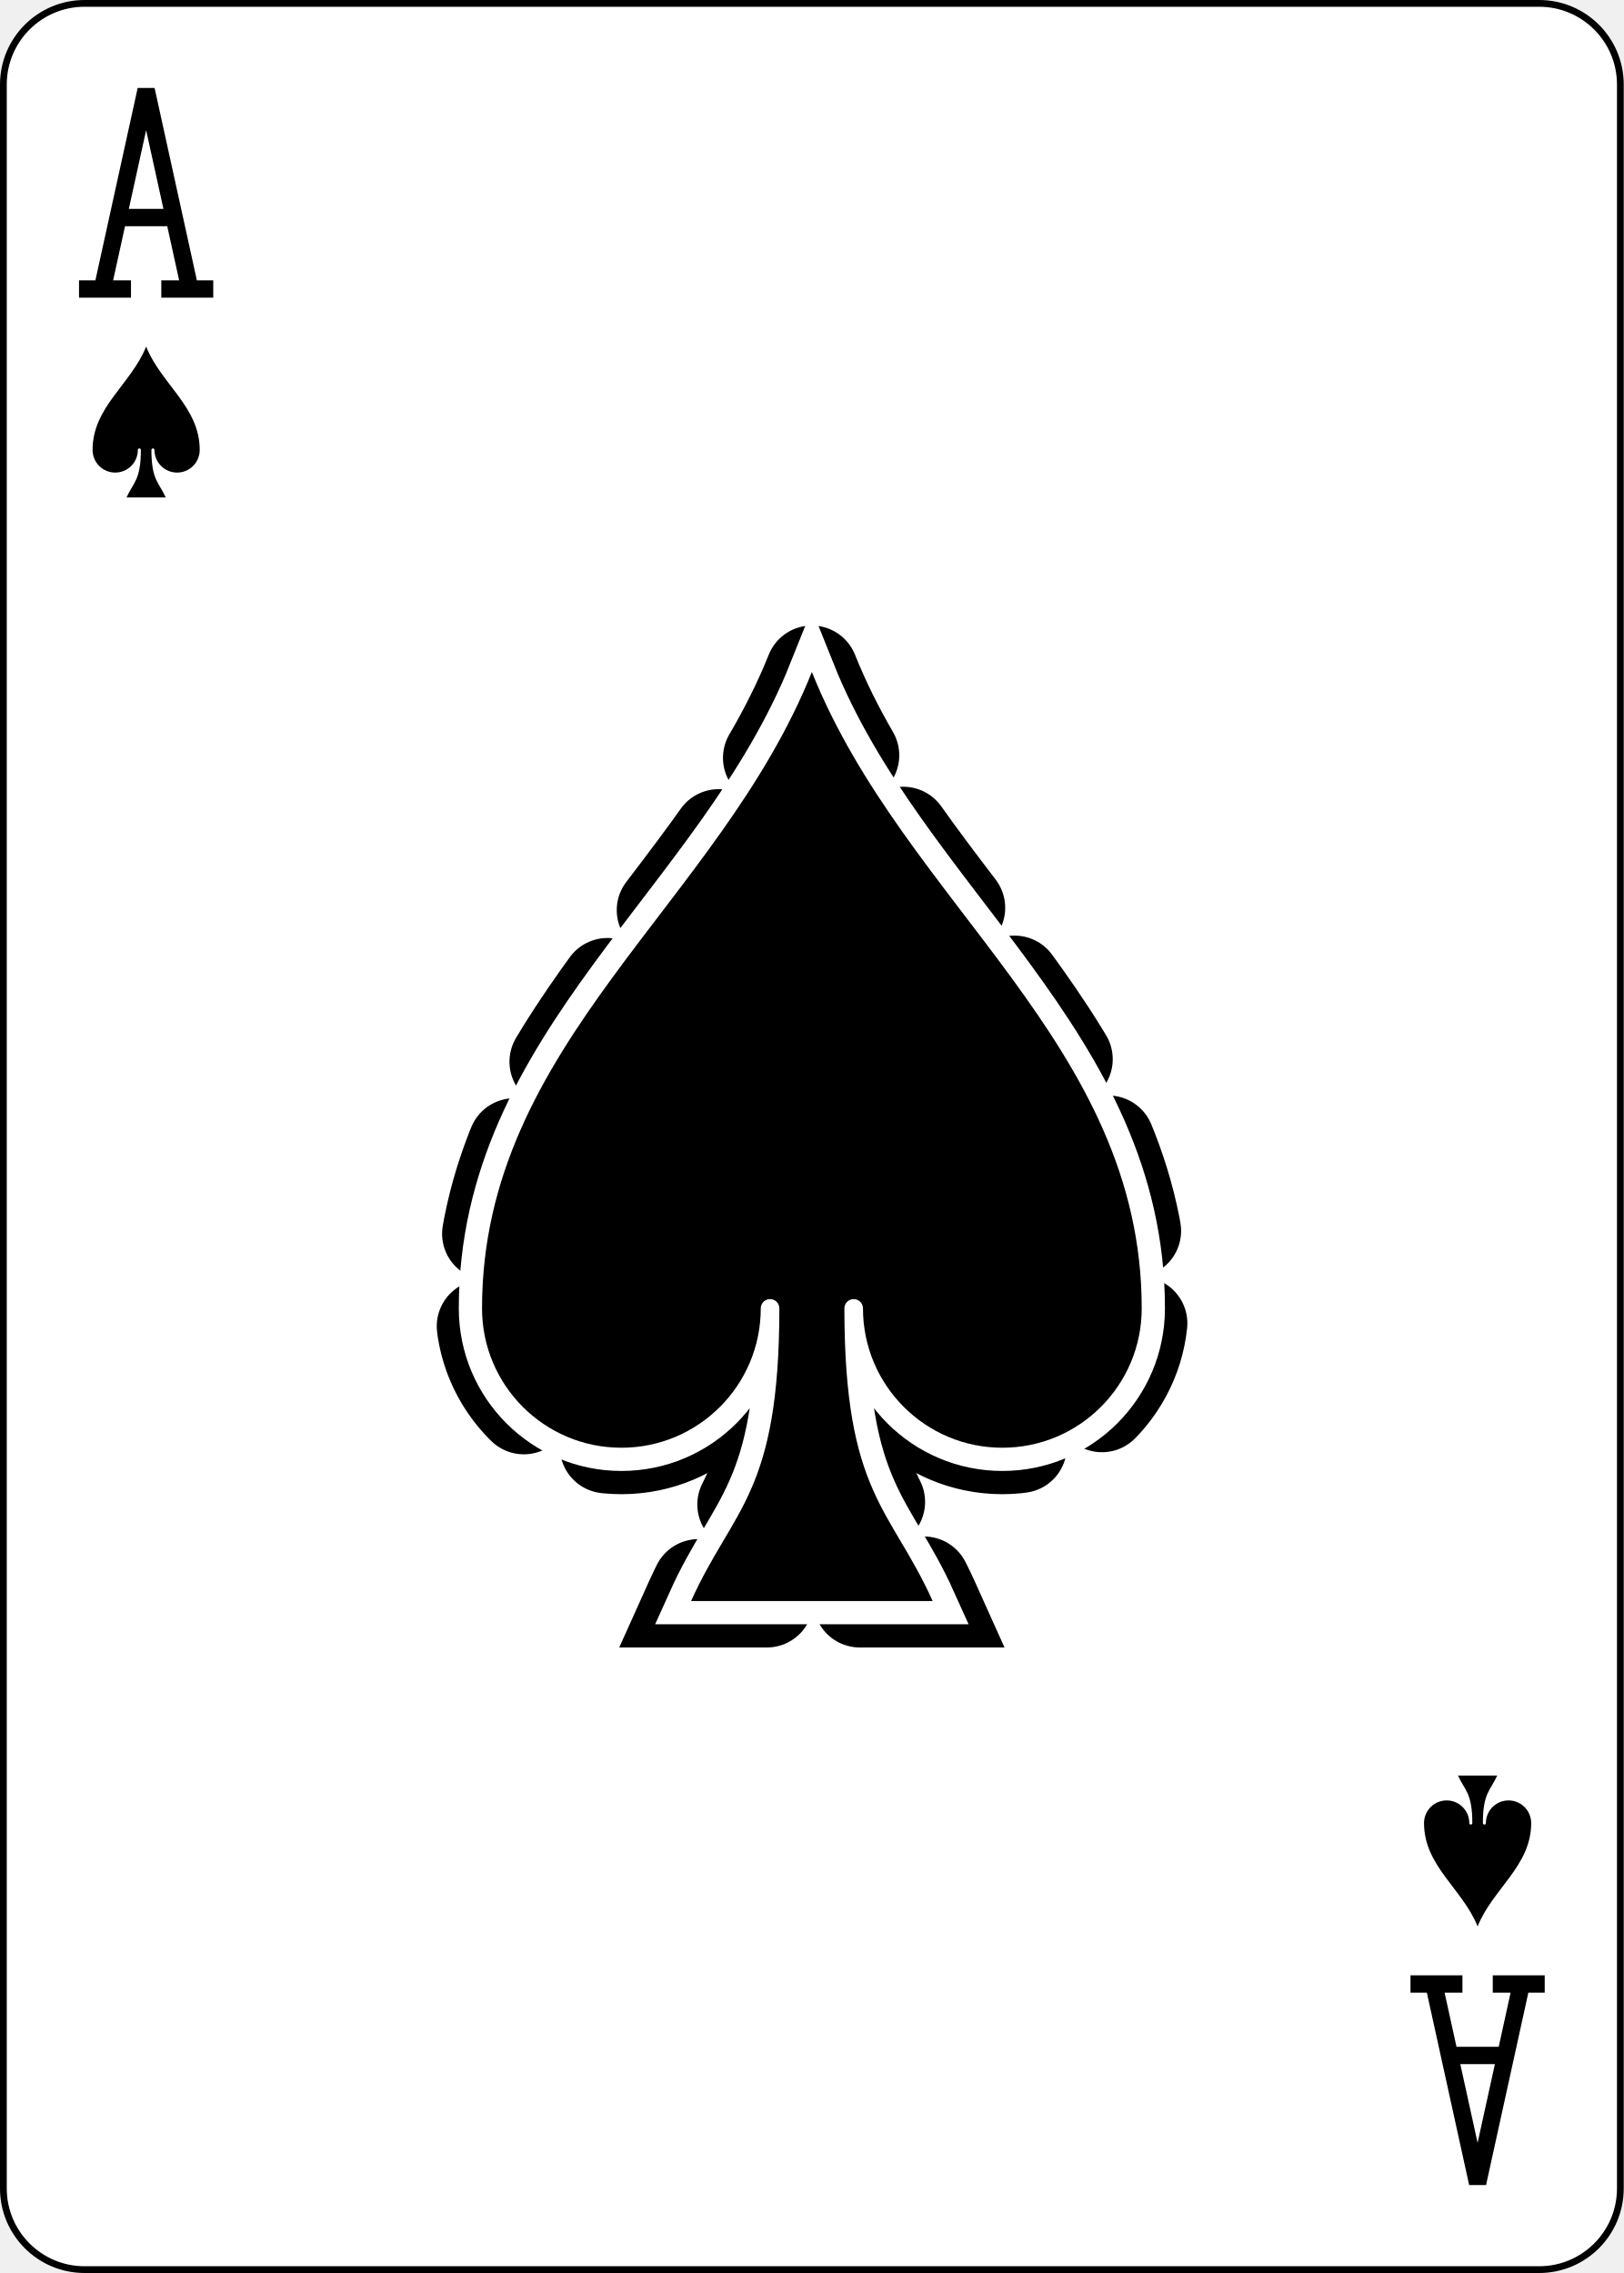
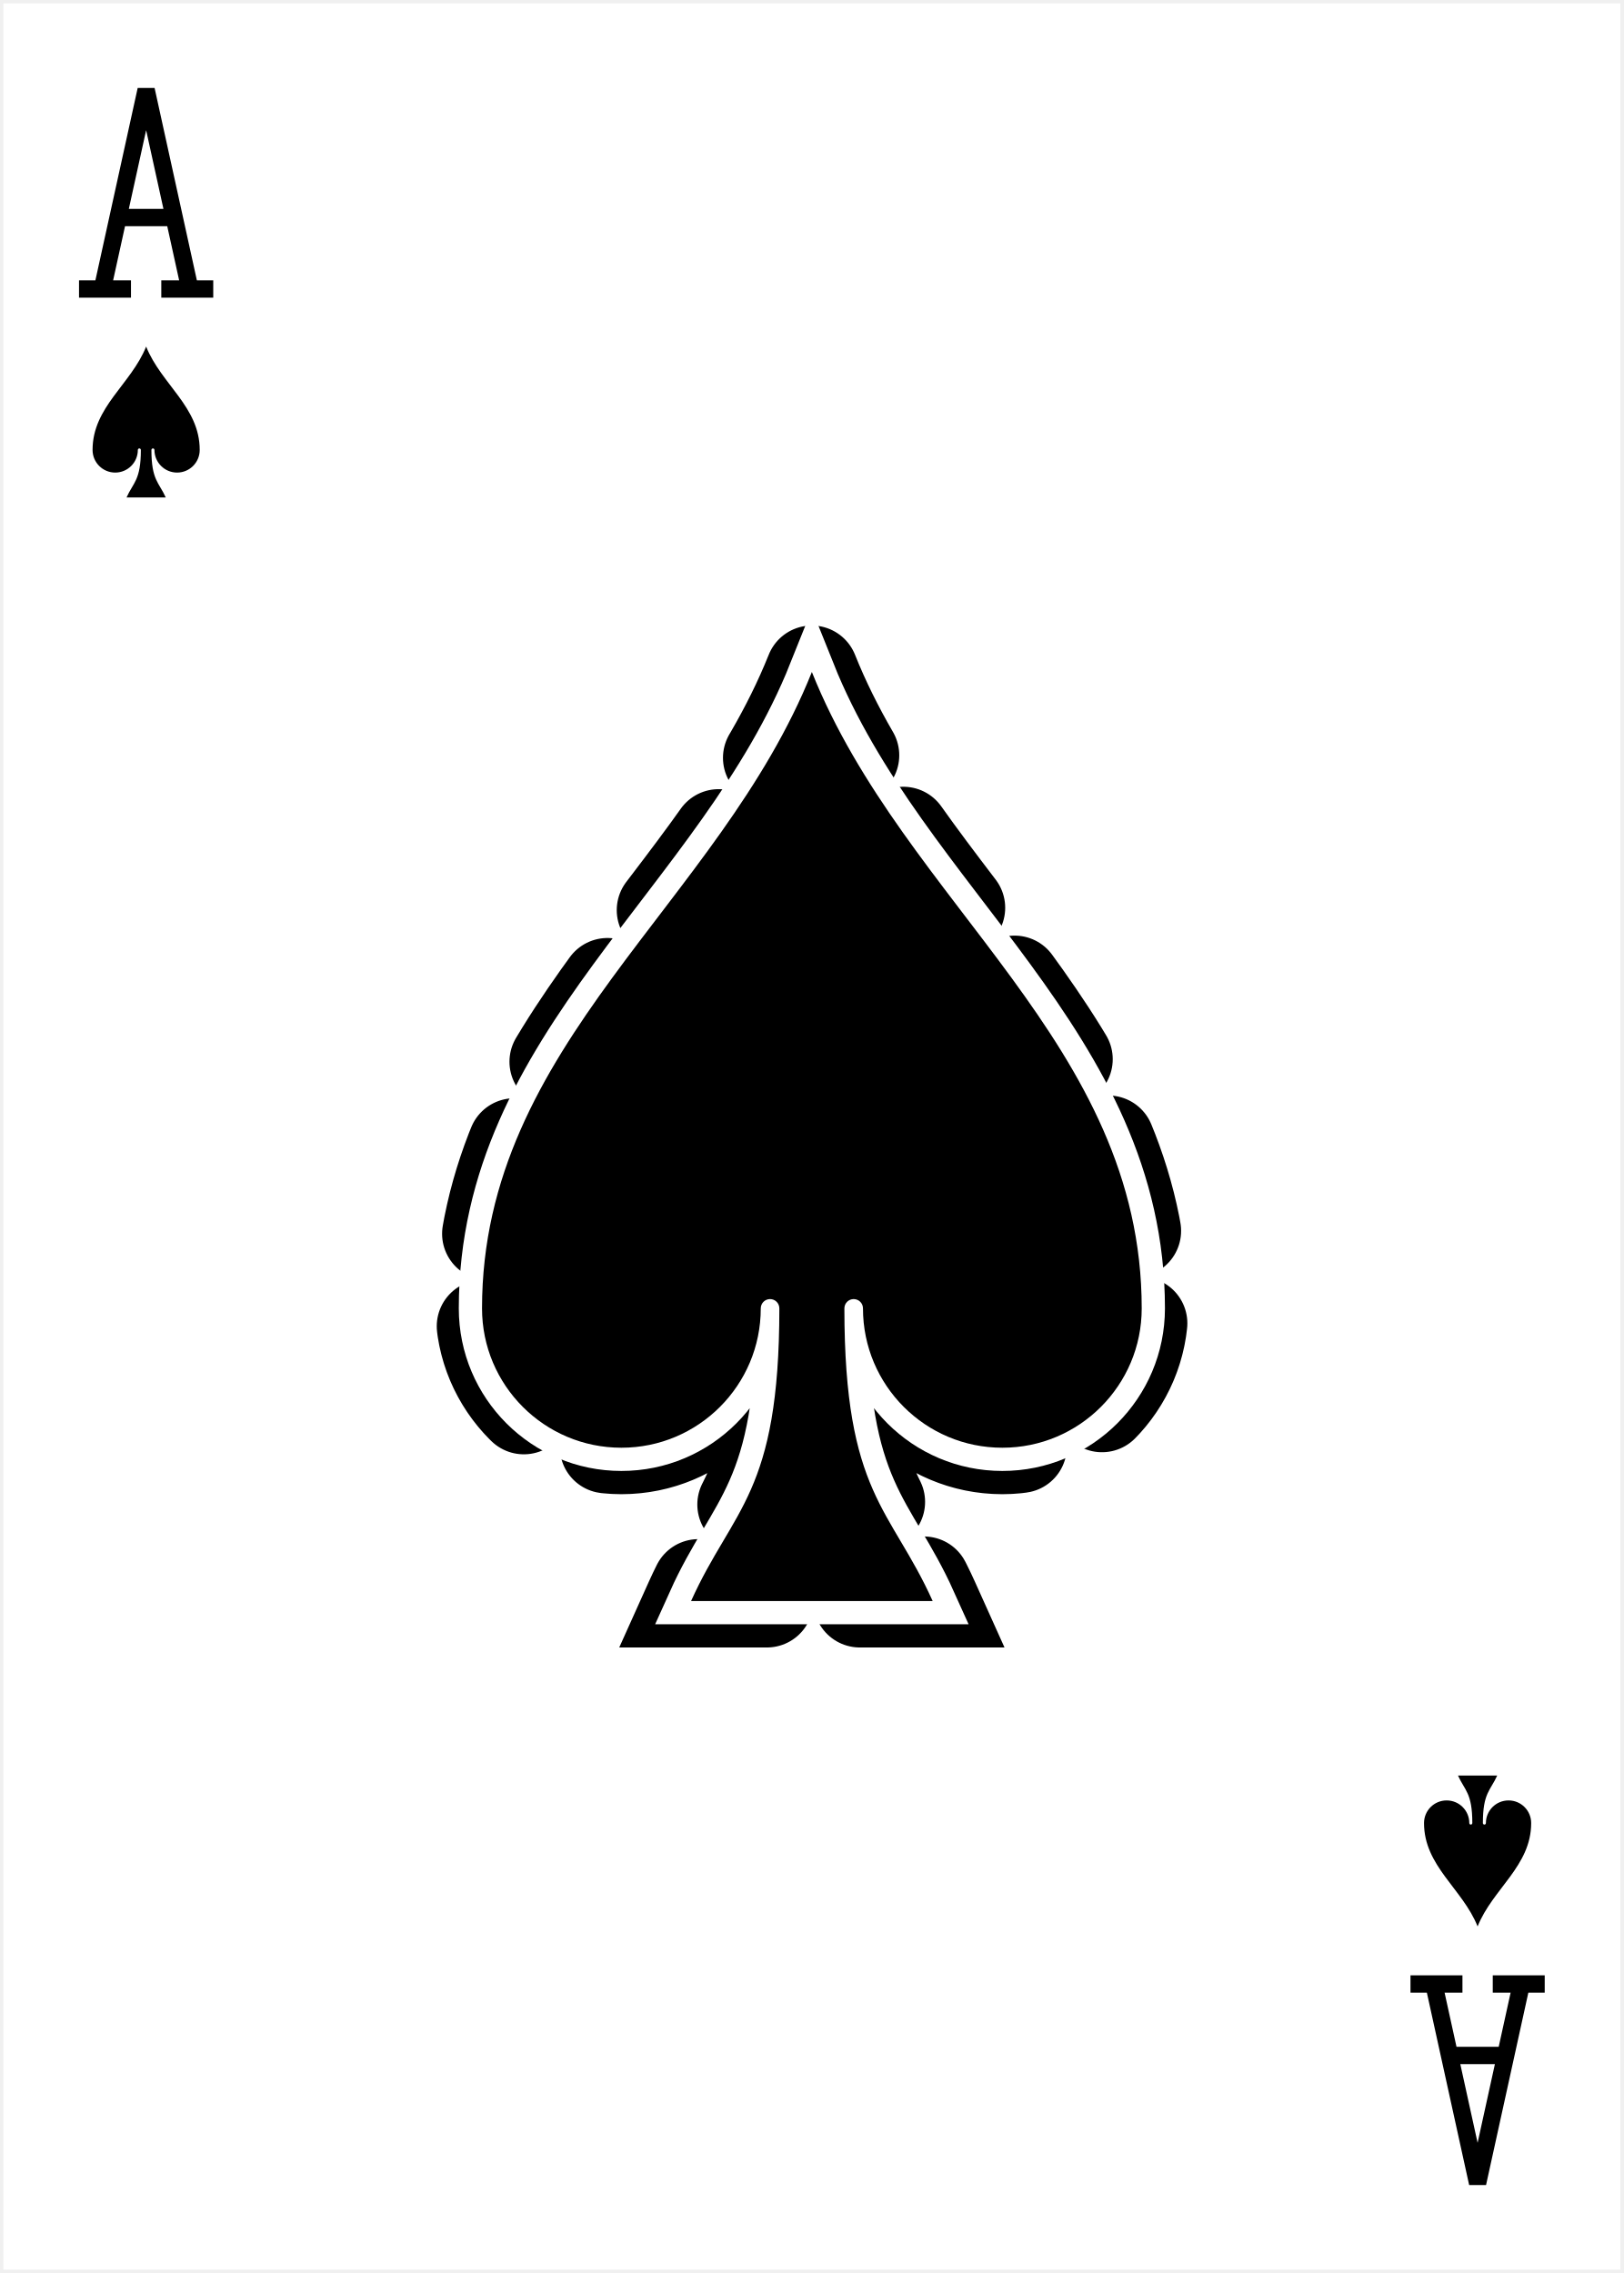
<svg xmlns="http://www.w3.org/2000/svg" xmlns:xlink="http://www.w3.org/1999/xlink" class="card" face="AS" height="3.5in" preserveAspectRatio="none" viewBox="-120 -168 240 336" width="2.5in">
  <symbol id="SA" viewBox="-500 -500 1000 1000" preserveAspectRatio="xMinYMid">
    <path d="M-270 460L-110 460M-200 450L0 -460L200 450M110 460L270 460M-120 130L120 130" stroke="black" stroke-width="80" stroke-linecap="square" stroke-miterlimit="1.5" fill="none">
</path>
  </symbol>
  <symbol id="S" viewBox="-600 -600 1200 1200" preserveAspectRatio="xMinYMid">
    <path d="M0 -500C100 -250 355 -100 355 185A150 150 0 0 1 55 185A10 10 0 0 0 35 185C35 385 85 400 130 500L-130 500C-85 400 -35 385 -35 185A10 10 0 0 0 -55 185A150 150 0 0 1 -355 185C-355 -100 -100 -250 0 -500Z">
</path>
  </symbol>
-   <rect width="239" height="335" x="-119.5" y="-167.5" rx="12" ry="12" fill="white" stroke="black">
+   <rect width="239" height="335" x="-119.5" y="-167.5" fill="white">
</rect>
  <use xlink:href="#S" height="164.8" width="164.8" x="-82.4" y="-82.4" stroke="black" stroke-width="100" stroke-dasharray="100,100" stroke-linecap="round">
</use>
  <use xlink:href="#S" height="164.8" width="164.8" x="-82.4" y="-82.4" stroke="white" stroke-width="50">
</use>
  <use xlink:href="#S" height="164.8" width="164.8" x="-82.4" y="-82.4" fill="black">
</use>
  <use xlink:href="#SA" height="32" width="32" x="-114.4" y="-156">
</use>
  <use xlink:href="#S" height="26.769" width="26.769" x="-111.784" y="-119">
</use>
  <g transform="rotate(180)">
    <use xlink:href="#SA" height="32" width="32" x="-114.4" y="-156">
</use>
    <use xlink:href="#S" height="26.769" width="26.769" x="-111.784" y="-119">
</use>
  </g>
</svg>
